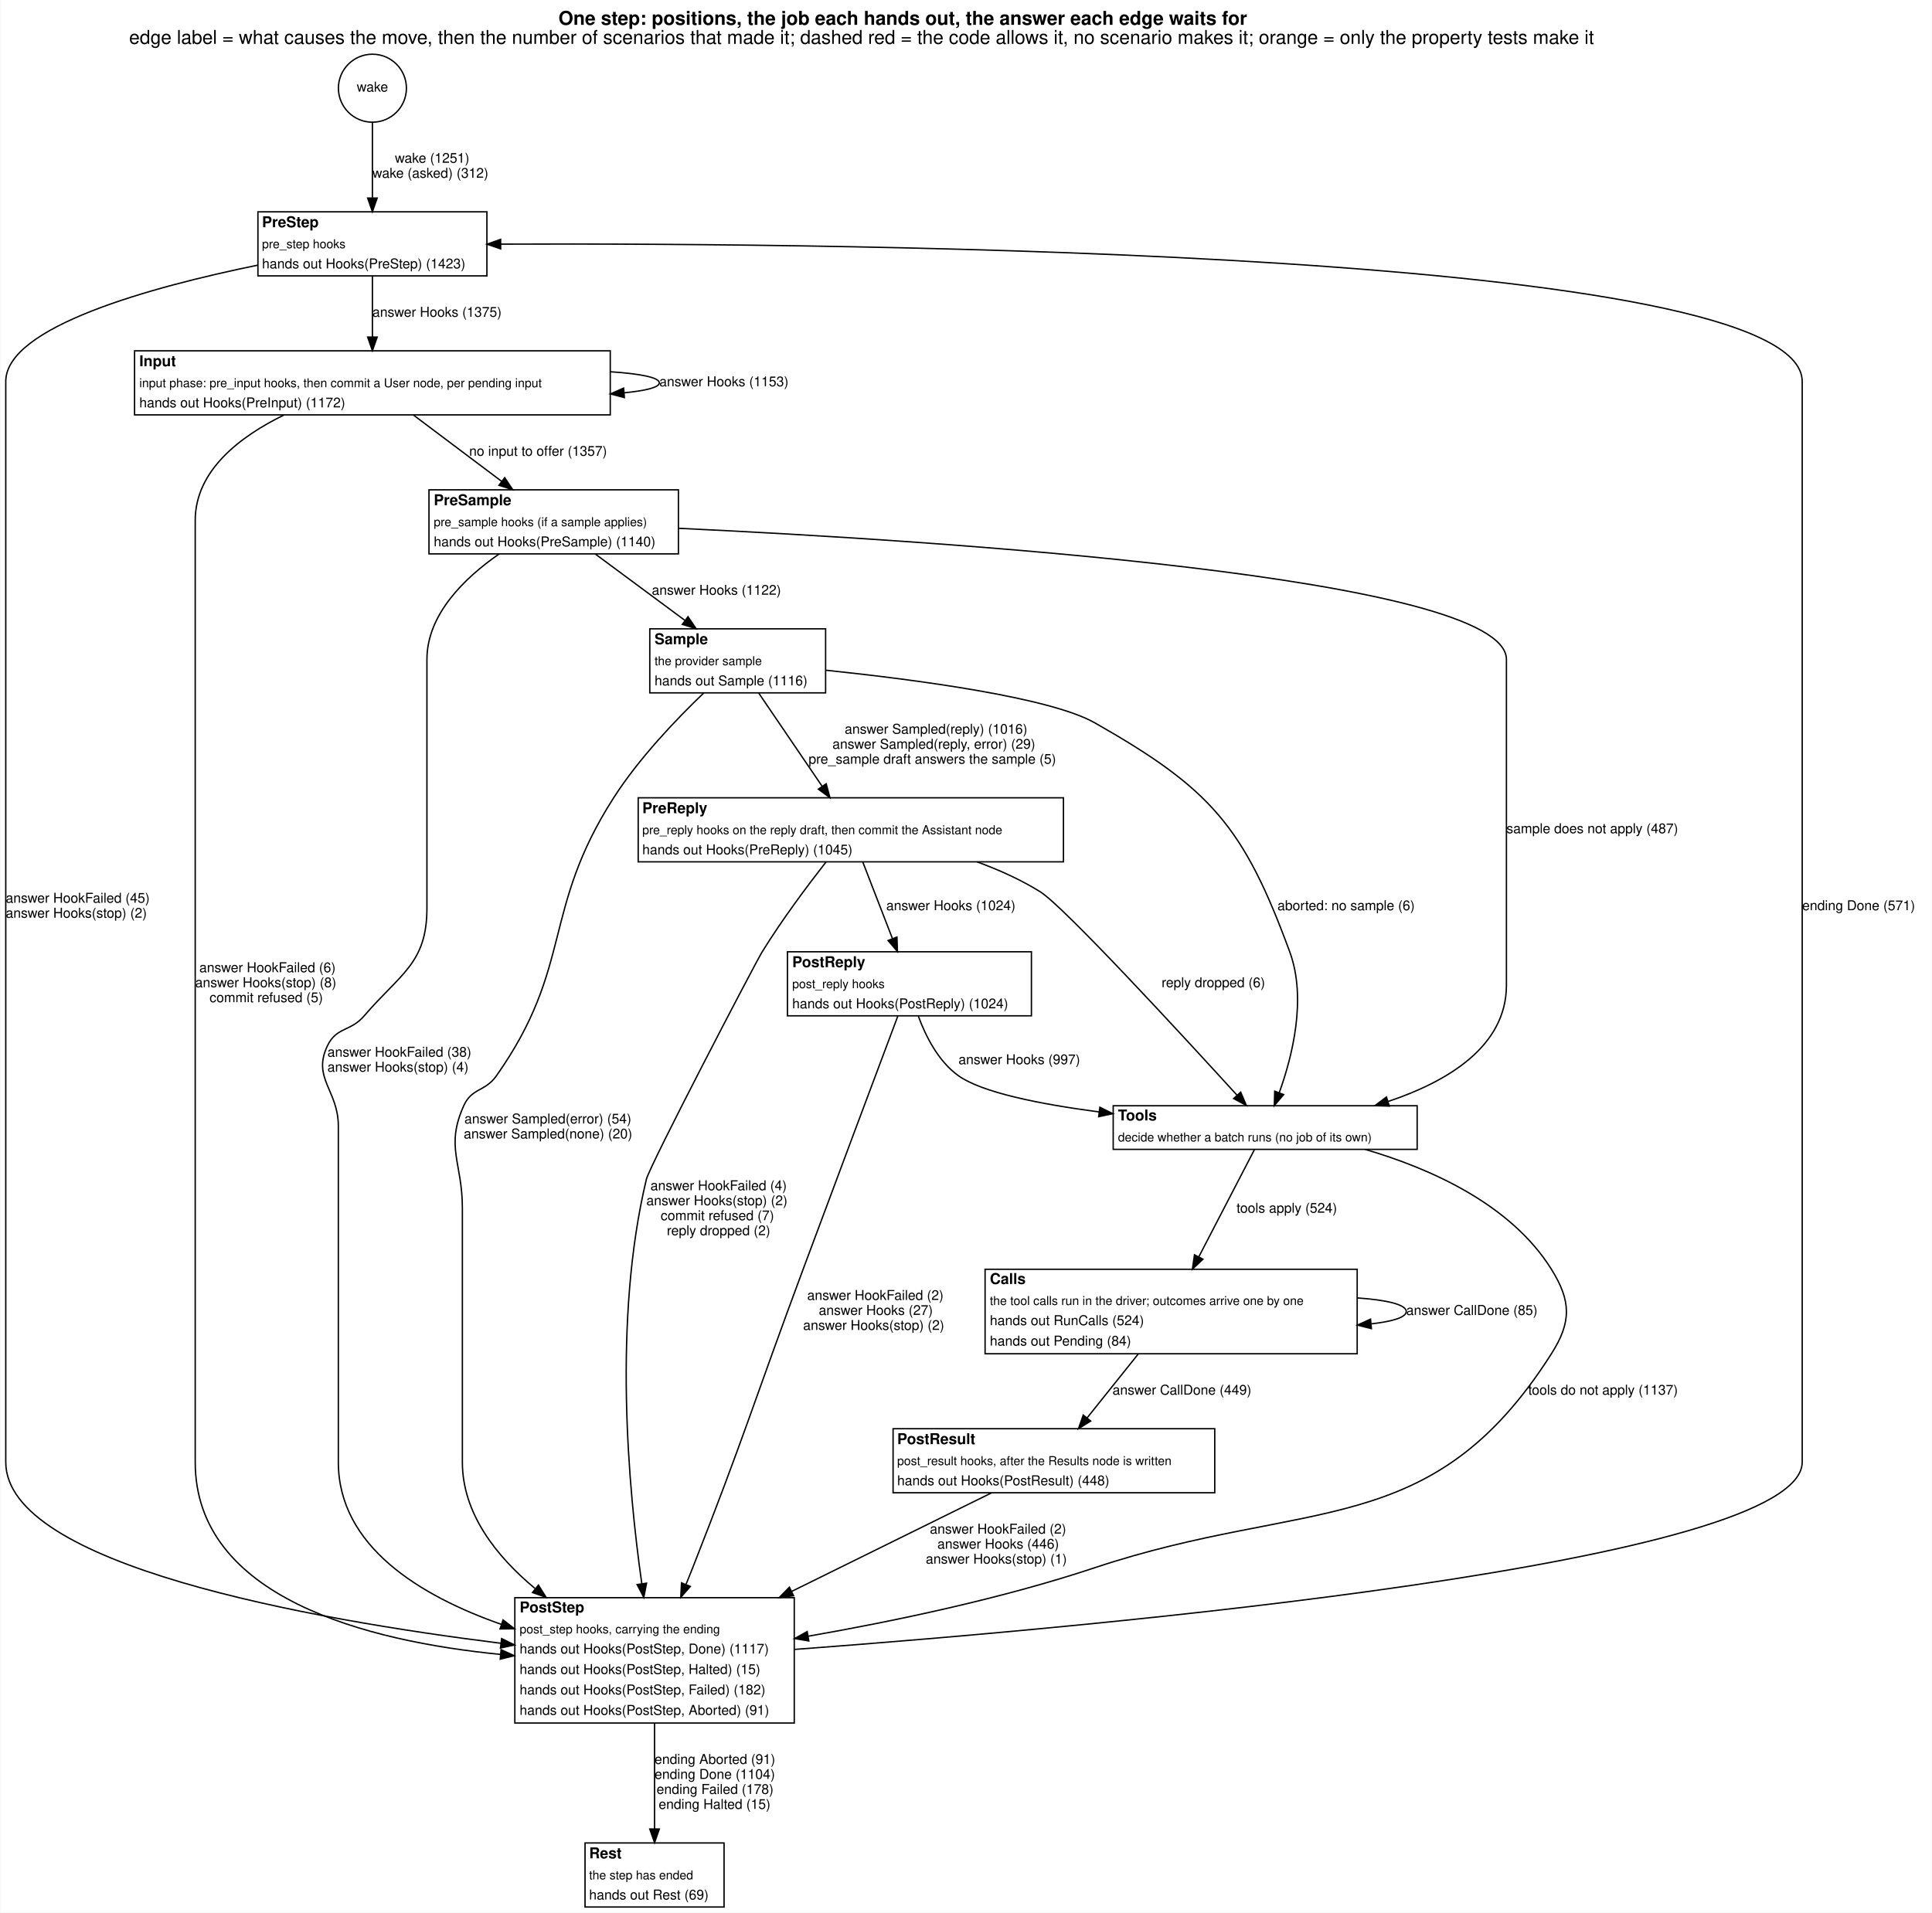
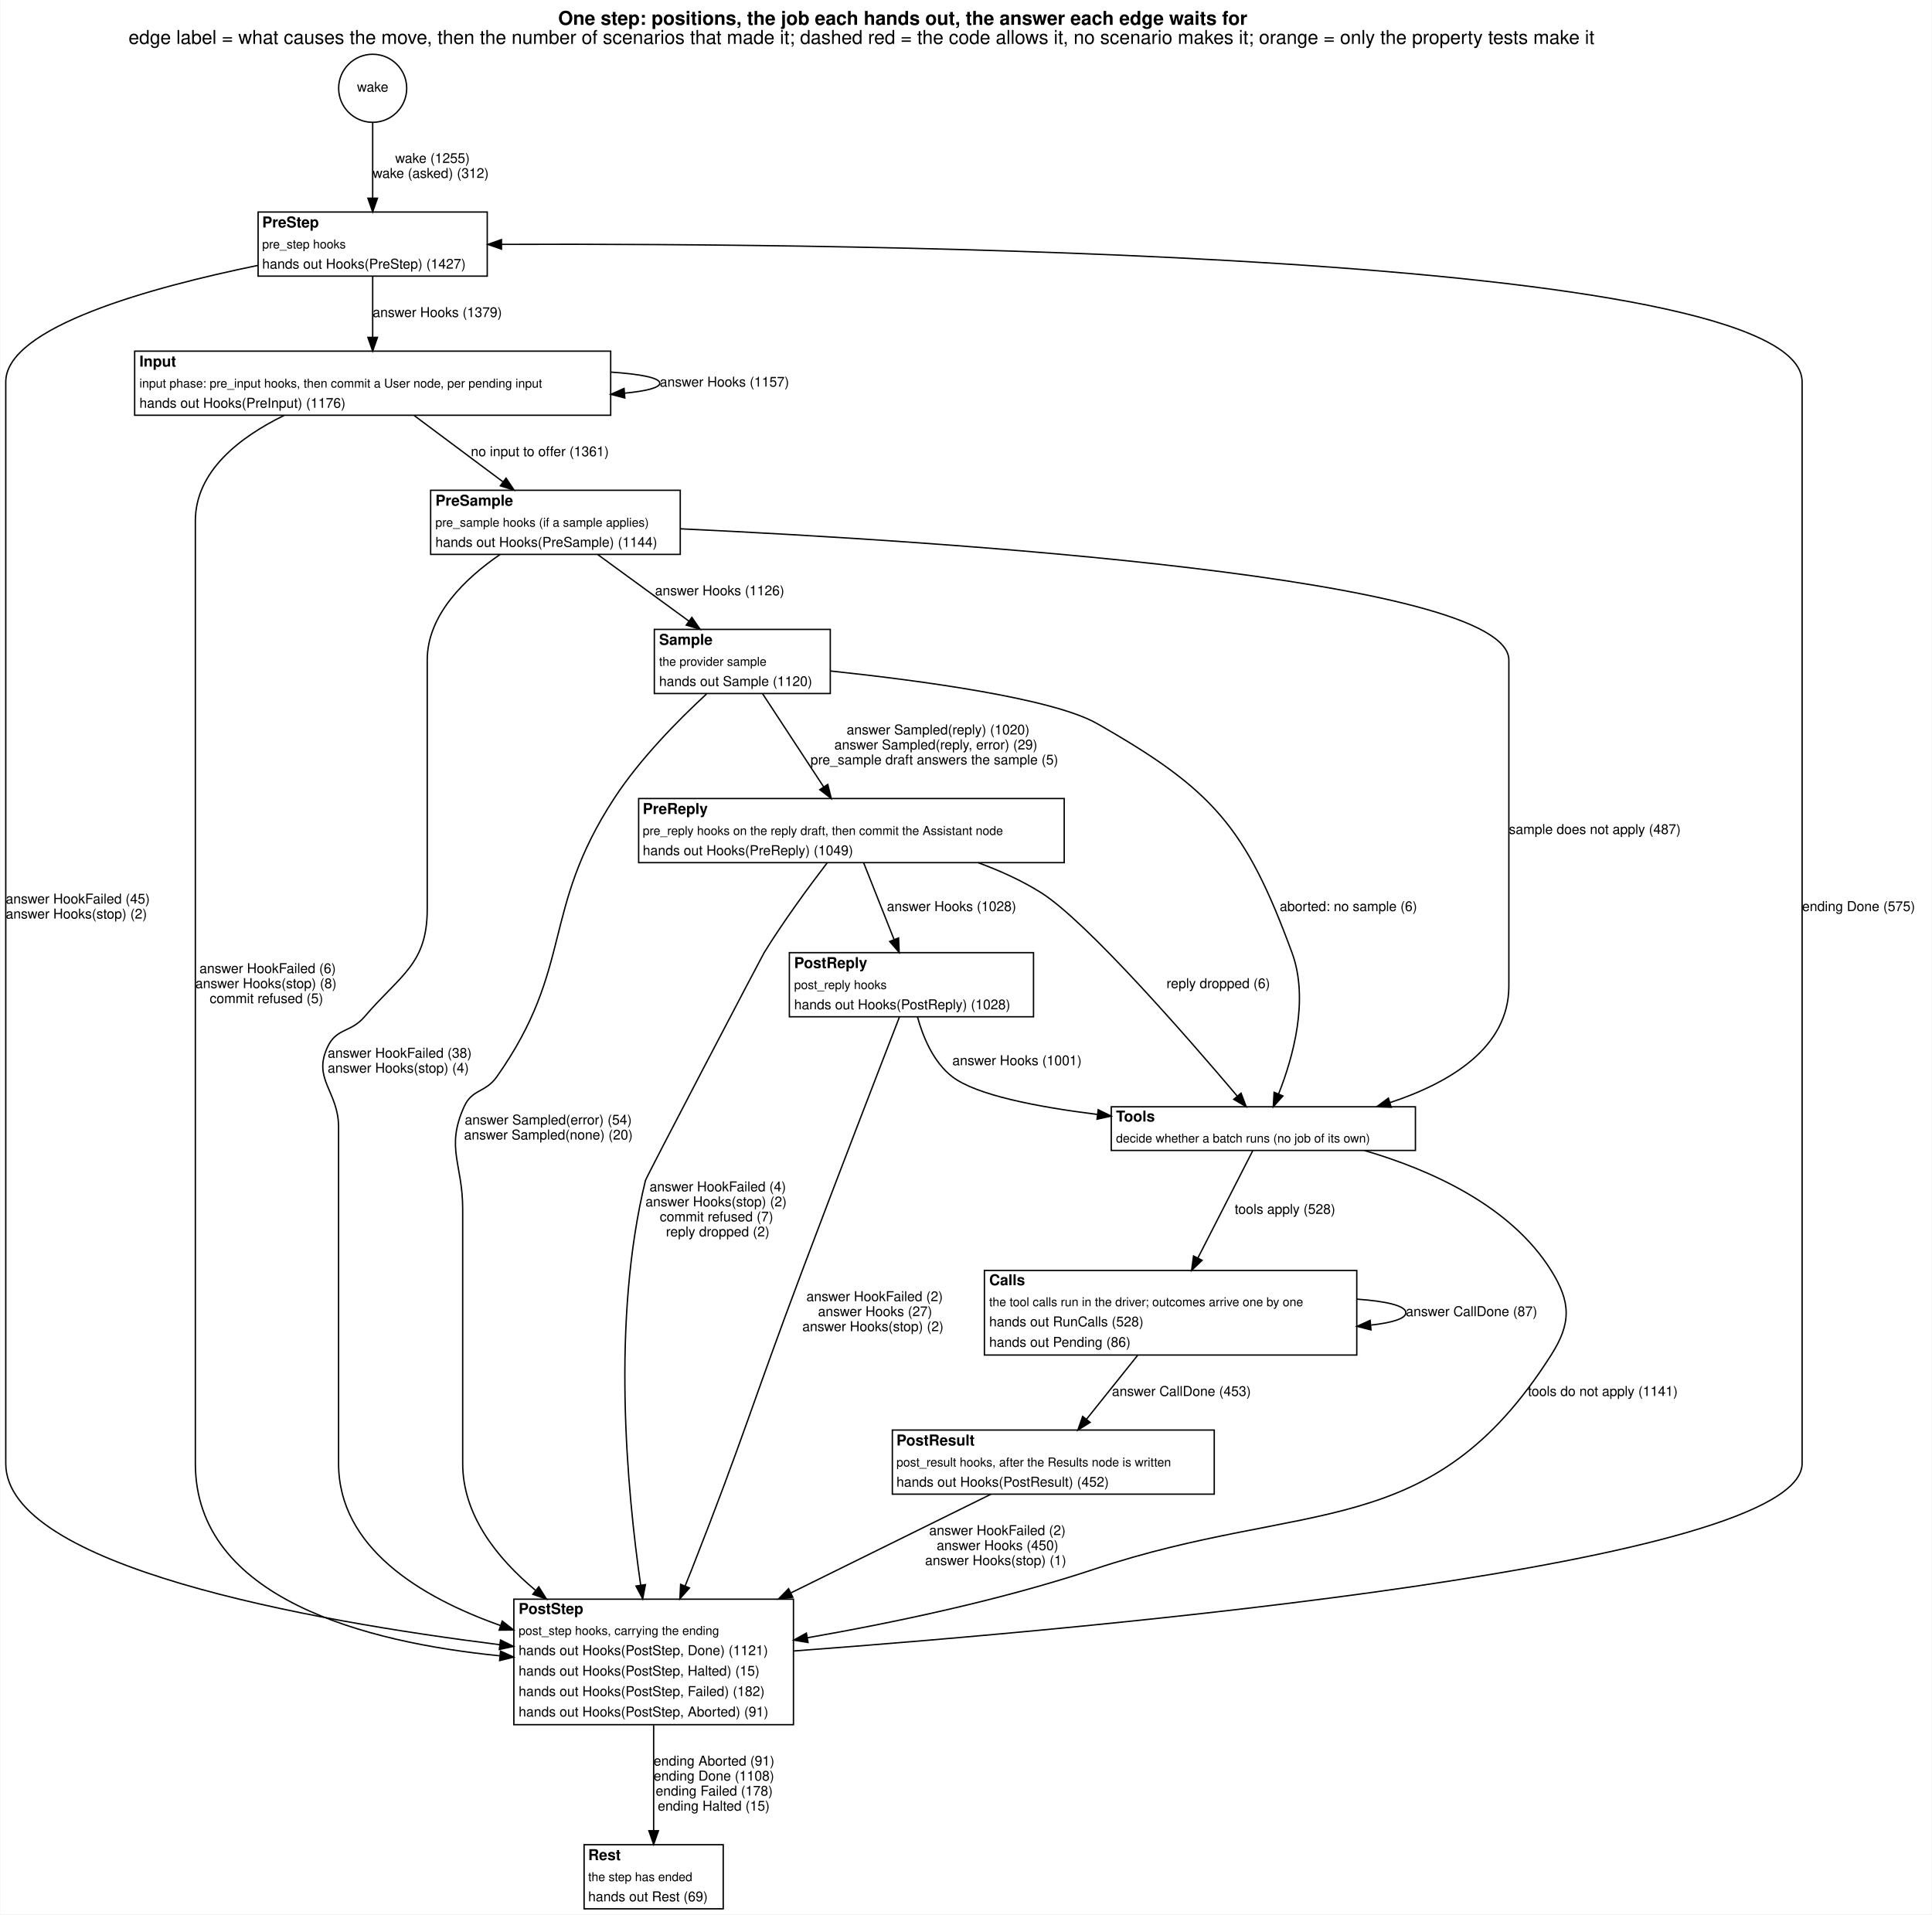
- <svg xmlns="http://www.w3.org/2000/svg" width="1417pt" height="1403pt" viewBox="0.00 0.00 1417.00 1403.45">
+ <svg xmlns="http://www.w3.org/2000/svg" width="1416pt" height="1403pt" viewBox="0.00 0.00 1416.00 1403.45">
  <g id="graph0" class="graph" transform="scale(1 1) rotate(0) translate(4 1399.45)">
-     <polygon fill="white" stroke="transparent" points="-4,4 -4,-1399.45 1413,-1399.45 1413,4 -4,4" />
-     <text text-anchor="start" x="405.5" y="-1381.25" font-family="Helvetica,sans-Serif" font-weight="bold" font-size="14.00">One step: positions, the job each hands out, the answer each edge waits for</text>
-     <text text-anchor="start" x="90.5" y="-1367.25" font-family="Helvetica,sans-Serif" font-size="14.00">edge label = what causes the move, then the number of scenarios that made it; dashed red = the code allows it, no scenario makes it; orange = only the property tests make it</text>
+     <polygon fill="white" stroke="transparent" points="-4,4 -4,-1399.45 1412,-1399.45 1412,4 -4,4" />
+     <text text-anchor="start" x="405" y="-1381.25" font-family="Helvetica,sans-Serif" font-weight="bold" font-size="14.00">One step: positions, the job each hands out, the answer each edge waits for</text>
+     <text text-anchor="start" x="90" y="-1367.25" font-family="Helvetica,sans-Serif" font-size="14.00">edge label = what causes the move, then the number of scenarios that made it; dashed red = the code allows it, no scenario makes it; orange = only the property tests make it</text>
    <g id="node1" class="node">
      <ellipse fill="none" stroke="black" cx="269" cy="-1334.72" rx="24.95" ry="24.95" />
      <text text-anchor="middle" x="269" y="-1332.22" font-family="Helvetica,sans-Serif" font-size="10.00">wake</text>
    </g>
    <g id="node2" class="node">
      <polygon fill="white" stroke="transparent" points="185,-1197 185,-1244 353,-1244 353,-1197 185,-1197" />
      <text text-anchor="start" x="188" y="-1232.7" font-family="Helvetica,sans-Serif" font-weight="bold" font-size="11.00">PreStep</text>
      <text text-anchor="start" x="188" y="-1217.3" font-family="Helvetica,sans-Serif" font-size="9.00">pre_step hooks</text>
-       <text text-anchor="start" x="188" y="-1202.5" font-family="Helvetica,sans-Serif" font-size="10.00">hands out Hooks(PreStep) (1423)</text>
+       <text text-anchor="start" x="188" y="-1202.5" font-family="Helvetica,sans-Serif" font-size="10.00">hands out Hooks(PreStep) (1427)</text>
      <polygon fill="none" stroke="black" points="185,-1197 185,-1244 353,-1244 353,-1197 185,-1197" />
    </g>
    <g id="edge1" class="edge">
      <path fill="none" stroke="black" d="M269,-1309.92C269,-1293.76 269,-1272.16 269,-1254.36" />
      <polygon fill="black" stroke="black" points="272.5,-1254.12 269,-1244.12 265.5,-1254.12 272.5,-1254.12" />
-       <text text-anchor="start" x="285.5" y="-1280" font-family="Helvetica,sans-Serif" font-size="10.00">wake (1251)</text>
+       <text text-anchor="start" x="285.5" y="-1280" font-family="Helvetica,sans-Serif" font-size="10.00">wake (1255)</text>
      <text text-anchor="start" x="269" y="-1269" font-family="Helvetica,sans-Serif" font-size="10.00">wake (asked) (312)</text>
    </g>
    <g id="node3" class="node">
      <polygon fill="white" stroke="transparent" points="94.5,-1095 94.5,-1142 443.5,-1142 443.5,-1095 94.5,-1095" />
      <text text-anchor="start" x="98" y="-1130.7" font-family="Helvetica,sans-Serif" font-weight="bold" font-size="11.00">Input</text>
      <text text-anchor="start" x="98" y="-1115.3" font-family="Helvetica,sans-Serif" font-size="9.00">input phase: pre_input hooks, then commit a User node, per pending input</text>
-       <text text-anchor="start" x="98" y="-1100.5" font-family="Helvetica,sans-Serif" font-size="10.00">hands out Hooks(PreInput) (1172)</text>
+       <text text-anchor="start" x="98" y="-1100.5" font-family="Helvetica,sans-Serif" font-size="10.00">hands out Hooks(PreInput) (1176)</text>
      <polygon fill="none" stroke="black" points="94.5,-1095 94.5,-1142 443.5,-1142 443.5,-1095 94.5,-1095" />
    </g>
    <g id="edge18" class="edge">
      <path fill="none" stroke="black" d="M269,-1196.81C269,-1183.64 269,-1166.82 269,-1152.24" />
      <polygon fill="black" stroke="black" points="272.5,-1152.1 269,-1142.1 265.5,-1152.1 272.5,-1152.1" />
-       <text text-anchor="start" x="269" y="-1167" font-family="Helvetica,sans-Serif" font-size="10.00">answer Hooks (1375)</text>
+       <text text-anchor="start" x="269" y="-1167" font-family="Helvetica,sans-Serif" font-size="10.00">answer Hooks (1379)</text>
    </g>
    <g id="node11" class="node">
-       <polygon fill="white" stroke="transparent" points="373.5,-135 373.5,-227 578.5,-227 578.5,-135 373.5,-135" />
-       <text text-anchor="start" x="377" y="-216.2" font-family="Helvetica,sans-Serif" font-weight="bold" font-size="11.00">PostStep</text>
-       <text text-anchor="start" x="377" y="-200.8" font-family="Helvetica,sans-Serif" font-size="9.00">post_step hooks, carrying the ending</text>
-       <text text-anchor="start" x="377" y="-186" font-family="Helvetica,sans-Serif" font-size="10.00">hands out Hooks(PostStep, Done) (1117)</text>
-       <text text-anchor="start" x="377" y="-171" font-family="Helvetica,sans-Serif" font-size="10.00">hands out Hooks(PostStep, Halted) (15)</text>
-       <text text-anchor="start" x="377" y="-156" font-family="Helvetica,sans-Serif" font-size="10.00">hands out Hooks(PostStep, Failed) (182)</text>
-       <text text-anchor="start" x="377" y="-141" font-family="Helvetica,sans-Serif" font-size="10.00">hands out Hooks(PostStep, Aborted) (91)</text>
-       <polygon fill="none" stroke="black" points="373.5,-135 373.5,-227 578.5,-227 578.5,-135 373.5,-135" />
+       <polygon fill="white" stroke="transparent" points="372.5,-135 372.5,-227 577.5,-227 577.5,-135 372.5,-135" />
+       <text text-anchor="start" x="376" y="-216.2" font-family="Helvetica,sans-Serif" font-weight="bold" font-size="11.00">PostStep</text>
+       <text text-anchor="start" x="376" y="-200.8" font-family="Helvetica,sans-Serif" font-size="9.00">post_step hooks, carrying the ending</text>
+       <text text-anchor="start" x="376" y="-186" font-family="Helvetica,sans-Serif" font-size="10.00">hands out Hooks(PostStep, Done) (1121)</text>
+       <text text-anchor="start" x="376" y="-171" font-family="Helvetica,sans-Serif" font-size="10.00">hands out Hooks(PostStep, Halted) (15)</text>
+       <text text-anchor="start" x="376" y="-156" font-family="Helvetica,sans-Serif" font-size="10.00">hands out Hooks(PostStep, Failed) (182)</text>
+       <text text-anchor="start" x="376" y="-141" font-family="Helvetica,sans-Serif" font-size="10.00">hands out Hooks(PostStep, Aborted) (91)</text>
+       <polygon fill="none" stroke="black" points="372.5,-135 372.5,-227 577.5,-227 577.5,-135 372.5,-135" />
    </g>
    <g id="edge19" class="edge">
-       <path fill="none" stroke="black" d="M184.99,-1204.9C106.07,-1188.73 0,-1159.55 0,-1119.5 0,-1119.5 0,-1119.5 0,-326.5 0,-250.91 222.56,-211.13 363.31,-193.53" />
-       <polygon fill="black" stroke="black" points="363.8,-197 373.3,-192.3 362.95,-190.05 363.8,-197" />
+       <path fill="none" stroke="black" d="M184.99,-1204.9C106.07,-1188.73 0,-1159.55 0,-1119.5 0,-1119.5 0,-1119.5 0,-326.5 0,-251.11 221.78,-211.28 362.26,-193.61" />
+       <polygon fill="black" stroke="black" points="362.73,-197.08 372.22,-192.38 361.87,-190.14 362.73,-197.08" />
      <text text-anchor="start" x="0" y="-737" font-family="Helvetica,sans-Serif" font-size="10.00">answer HookFailed (45)</text>
      <text text-anchor="start" x="0" y="-726" font-family="Helvetica,sans-Serif" font-size="10.00">answer Hooks(stop) (2)</text>
    </g>
    <g id="edge4" class="edge">
      <path fill="none" stroke="black" d="M443.62,-1126.64C465.28,-1125.19 479.5,-1122.48 479.5,-1118.5 479.5,-1115.17 469.56,-1112.73 453.65,-1111.18" />
      <polygon fill="black" stroke="black" points="453.87,-1107.68 443.62,-1110.36 453.31,-1114.66 453.87,-1107.68" />
-       <text text-anchor="start" x="479.5" y="-1116" font-family="Helvetica,sans-Serif" font-size="10.00">answer Hooks (1153)</text>
+       <text text-anchor="start" x="479.5" y="-1116" font-family="Helvetica,sans-Serif" font-size="10.00">answer Hooks (1157)</text>
    </g>
    <g id="node4" class="node">
-       <polygon fill="white" stroke="transparent" points="310.5,-993 310.5,-1040 493.5,-1040 493.5,-993 310.5,-993" />
-       <text text-anchor="start" x="314" y="-1028.7" font-family="Helvetica,sans-Serif" font-weight="bold" font-size="11.00">PreSample</text>
-       <text text-anchor="start" x="314" y="-1013.3" font-family="Helvetica,sans-Serif" font-size="9.00">pre_sample hooks (if a sample applies)</text>
-       <text text-anchor="start" x="314" y="-998.5" font-family="Helvetica,sans-Serif" font-size="10.00">hands out Hooks(PreSample) (1140)</text>
-       <polygon fill="none" stroke="black" points="310.5,-993 310.5,-1040 493.5,-1040 493.5,-993 310.5,-993" />
+       <polygon fill="white" stroke="transparent" points="311.5,-993 311.5,-1040 494.5,-1040 494.5,-993 311.5,-993" />
+       <text text-anchor="start" x="315" y="-1028.7" font-family="Helvetica,sans-Serif" font-weight="bold" font-size="11.00">PreSample</text>
+       <text text-anchor="start" x="315" y="-1013.3" font-family="Helvetica,sans-Serif" font-size="9.00">pre_sample hooks (if a sample applies)</text>
+       <text text-anchor="start" x="315" y="-998.5" font-family="Helvetica,sans-Serif" font-size="10.00">hands out Hooks(PreSample) (1144)</text>
+       <polygon fill="none" stroke="black" points="311.5,-993 311.5,-1040 494.5,-1040 494.5,-993 311.5,-993" />
    </g>
    <g id="edge6" class="edge">
-       <path fill="none" stroke="black" d="M299.18,-1094.81C318.31,-1080.42 343.23,-1061.69 363.74,-1046.27" />
-       <polygon fill="black" stroke="black" points="366.05,-1048.91 371.94,-1040.1 361.84,-1043.31 366.05,-1048.91" />
-       <text text-anchor="start" x="340" y="-1065" font-family="Helvetica,sans-Serif" font-size="10.00">no input to offer (1357)</text>
+       <path fill="none" stroke="black" d="M299.41,-1094.81C318.68,-1080.42 343.78,-1061.69 364.45,-1046.27" />
+       <polygon fill="black" stroke="black" points="366.79,-1048.89 372.71,-1040.1 362.61,-1043.28 366.79,-1048.89" />
+       <text text-anchor="start" x="341" y="-1065" font-family="Helvetica,sans-Serif" font-size="10.00">no input to offer (1361)</text>
    </g>
    <g id="edge5" class="edge">
-       <path fill="none" stroke="black" d="M204,-1094.84C171.5,-1078.95 139,-1053.95 139,-1017.5 139,-1017.5 139,-1017.5 139,-326.5 139,-226.8 265.14,-195 363.07,-185.35" />
-       <polygon fill="black" stroke="black" points="363.42,-188.83 373.06,-184.43 362.78,-181.86 363.42,-188.83" />
+       <path fill="none" stroke="black" d="M204,-1094.84C171.5,-1078.95 139,-1053.95 139,-1017.5 139,-1017.5 139,-1017.5 139,-326.5 139,-227.15 264.51,-195.26 362.11,-185.49" />
+       <polygon fill="black" stroke="black" points="362.73,-188.95 372.36,-184.53 362.08,-181.98 362.73,-188.95" />
      <text text-anchor="start" x="142" y="-686" font-family="Helvetica,sans-Serif" font-size="10.00">answer HookFailed (6)</text>
      <text text-anchor="start" x="139" y="-675" font-family="Helvetica,sans-Serif" font-size="10.00">answer Hooks(stop) (8)</text>
      <text text-anchor="start" x="149.5" y="-664" font-family="Helvetica,sans-Serif" font-size="10.00">commit refused (5)</text>
    </g>
    <g id="node5" class="node">
-       <polygon fill="white" stroke="transparent" points="472.5,-891 472.5,-938 601.5,-938 601.5,-891 472.5,-891" />
-       <text text-anchor="start" x="476" y="-926.7" font-family="Helvetica,sans-Serif" font-weight="bold" font-size="11.00">Sample</text>
-       <text text-anchor="start" x="476" y="-911.3" font-family="Helvetica,sans-Serif" font-size="9.00">the provider sample</text>
-       <text text-anchor="start" x="476" y="-896.5" font-family="Helvetica,sans-Serif" font-size="10.00">hands out Sample (1116)</text>
-       <polygon fill="none" stroke="black" points="472.5,-891 472.5,-938 601.5,-938 601.5,-891 472.5,-891" />
+       <polygon fill="white" stroke="transparent" points="475.5,-891 475.5,-938 604.5,-938 604.5,-891 475.5,-891" />
+       <text text-anchor="start" x="479" y="-926.7" font-family="Helvetica,sans-Serif" font-weight="bold" font-size="11.00">Sample</text>
+       <text text-anchor="start" x="479" y="-911.3" font-family="Helvetica,sans-Serif" font-size="9.00">the provider sample</text>
+       <text text-anchor="start" x="479" y="-896.5" font-family="Helvetica,sans-Serif" font-size="10.00">hands out Sample (1120)</text>
+       <polygon fill="none" stroke="black" points="475.5,-891 475.5,-938 604.5,-938 604.5,-891 475.5,-891" />
    </g>
    <g id="edge16" class="edge">
-       <path fill="none" stroke="black" d="M432.63,-992.81C452.14,-978.36 477.57,-959.52 498.44,-944.06" />
-       <polygon fill="black" stroke="black" points="500.54,-946.87 506.49,-938.1 496.37,-941.24 500.54,-946.87" />
-       <text text-anchor="start" x="474" y="-963" font-family="Helvetica,sans-Serif" font-size="10.00">answer Hooks (1122)</text>
+       <path fill="none" stroke="black" d="M434.09,-992.81C453.88,-978.36 479.69,-959.52 500.87,-944.06" />
+       <polygon fill="black" stroke="black" points="503.02,-946.82 509.04,-938.1 498.89,-941.17 503.02,-946.82" />
+       <text text-anchor="start" x="476" y="-963" font-family="Helvetica,sans-Serif" font-size="10.00">answer Hooks (1126)</text>
    </g>
    <g id="node8" class="node">
-       <polygon fill="white" stroke="transparent" points="812.5,-556 812.5,-588 1035.5,-588 1035.5,-556 812.5,-556" />
-       <text text-anchor="start" x="816" y="-577.2" font-family="Helvetica,sans-Serif" font-weight="bold" font-size="11.00">Tools</text>
-       <text text-anchor="start" x="816" y="-561.8" font-family="Helvetica,sans-Serif" font-size="9.00">decide whether a batch runs (no job of its own)</text>
-       <polygon fill="none" stroke="black" points="812.5,-556 812.5,-588 1035.5,-588 1035.5,-556 812.5,-556" />
+       <polygon fill="white" stroke="transparent" points="810.5,-556 810.5,-588 1033.5,-588 1033.5,-556 810.5,-556" />
+       <text text-anchor="start" x="814" y="-577.2" font-family="Helvetica,sans-Serif" font-weight="bold" font-size="11.00">Tools</text>
+       <text text-anchor="start" x="814" y="-561.8" font-family="Helvetica,sans-Serif" font-size="9.00">decide whether a batch runs (no job of its own)</text>
+       <polygon fill="none" stroke="black" points="810.5,-556 810.5,-588 1033.5,-588 1033.5,-556 810.5,-556" />
    </g>
    <g id="edge17" class="edge">
-       <path fill="none" stroke="black" d="M493.74,-1011.75C683.38,-1002.78 1101,-976.14 1101,-915.5 1101,-915.5 1101,-915.5 1101,-676.5 1101,-631.48 1057.8,-605.68 1014.09,-591.1" />
-       <polygon fill="black" stroke="black" points="1015.06,-587.74 1004.47,-588.07 1012.96,-594.41 1015.06,-587.74" />
-       <text text-anchor="start" x="1101" y="-788" font-family="Helvetica,sans-Serif" font-size="10.00">sample does not apply (487)</text>
+       <path fill="none" stroke="black" d="M494.74,-1011.75C684.38,-1002.78 1102,-976.14 1102,-915.5 1102,-915.5 1102,-915.5 1102,-676.5 1102,-631.33 1058.87,-605.58 1014.84,-591.07" />
+       <polygon fill="black" stroke="black" points="1015.74,-587.68 1005.15,-588.05 1013.66,-594.36 1015.74,-587.68" />
+       <text text-anchor="start" x="1102" y="-788" font-family="Helvetica,sans-Serif" font-size="10.00">sample does not apply (487)</text>
    </g>
    <g id="edge15" class="edge">
-       <path fill="none" stroke="black" d="M362.02,-992.96C336.81,-975.49 309,-948.69 309,-915.5 309,-915.5 309,-915.5 309,-733 309,-692.37 289.4,-684.89 263,-654 252.94,-642.23 242.64,-645.98 236,-632 224.64,-608.1 244,-599.46 244,-573 244,-573 244,-573 244,-326.5 244,-264.45 304.52,-228.09 363.74,-207.37" />
-       <polygon fill="black" stroke="black" points="364.87,-210.68 373.23,-204.17 362.63,-204.05 364.87,-210.68" />
+       <path fill="none" stroke="black" d="M362.32,-992.87C336.91,-975.45 309,-948.74 309,-915.5 309,-915.5 309,-915.5 309,-733 309,-692.37 289.4,-684.89 263,-654 252.94,-642.23 242.64,-645.98 236,-632 224.64,-608.1 244,-599.46 244,-573 244,-573 244,-573 244,-326.5 244,-264.89 303.8,-228.56 362.54,-207.75" />
+       <polygon fill="black" stroke="black" points="364,-210.95 372.33,-204.41 361.74,-204.32 364,-210.95" />
      <text text-anchor="start" x="236" y="-624" font-family="Helvetica,sans-Serif" font-size="10.00">answer HookFailed (38)</text>
      <text text-anchor="start" x="236" y="-613" font-family="Helvetica,sans-Serif" font-size="10.00">answer Hooks(stop) (4)</text>
    </g>
    <g id="node6" class="node">
      <polygon fill="white" stroke="transparent" points="464,-767 464,-814 776,-814 776,-767 464,-767" />
      <text text-anchor="start" x="467" y="-802.7" font-family="Helvetica,sans-Serif" font-weight="bold" font-size="11.00">PreReply</text>
      <text text-anchor="start" x="467" y="-787.3" font-family="Helvetica,sans-Serif" font-size="9.00">pre_reply hooks on the reply draft, then commit the Assistant node</text>
-       <text text-anchor="start" x="467" y="-772.5" font-family="Helvetica,sans-Serif" font-size="10.00">hands out Hooks(PreReply) (1045)</text>
+       <text text-anchor="start" x="467" y="-772.5" font-family="Helvetica,sans-Serif" font-size="10.00">hands out Hooks(PreReply) (1049)</text>
      <polygon fill="none" stroke="black" points="464,-767 464,-814 776,-814 776,-767 464,-767" />
    </g>
    <g id="edge21" class="edge">
-       <path fill="none" stroke="black" d="M552.42,-890.84C565.52,-871.58 584.46,-843.74 598.95,-822.44" />
-       <polygon fill="black" stroke="black" points="601.93,-824.28 604.67,-814.04 596.15,-820.34 601.93,-824.28" />
-       <text text-anchor="start" x="615.5" y="-861" font-family="Helvetica,sans-Serif" font-size="10.00">answer Sampled(reply) (1016)</text>
-       <text text-anchor="start" x="606.5" y="-850" font-family="Helvetica,sans-Serif" font-size="10.00">answer Sampled(reply, error) (29)</text>
-       <text text-anchor="start" x="589" y="-839" font-family="Helvetica,sans-Serif" font-size="10.00">pre_sample draft answers the sample (5)</text>
+       <path fill="none" stroke="black" d="M554.86,-890.84C567.49,-871.58 585.74,-843.74 599.71,-822.44" />
+       <polygon fill="black" stroke="black" points="602.66,-824.32 605.22,-814.04 596.81,-820.48 602.66,-824.32" />
+       <text text-anchor="start" x="616.5" y="-861" font-family="Helvetica,sans-Serif" font-size="10.00">answer Sampled(reply) (1020)</text>
+       <text text-anchor="start" x="607.5" y="-850" font-family="Helvetica,sans-Serif" font-size="10.00">answer Sampled(reply, error) (29)</text>
+       <text text-anchor="start" x="590" y="-839" font-family="Helvetica,sans-Serif" font-size="10.00">pre_sample draft answers the sample (5)</text>
    </g>
    <g id="edge22" class="edge">
-       <path fill="none" stroke="black" d="M601.75,-907.6C668.14,-900.66 766.16,-887.67 799,-869 884.24,-820.54 908.14,-793.02 942,-701 954.66,-666.6 943.84,-624 934.35,-597.66" />
-       <polygon fill="black" stroke="black" points="937.53,-596.18 930.69,-588.09 930.99,-598.68 937.53,-596.18" />
-       <text text-anchor="start" x="933" y="-731.5" font-family="Helvetica,sans-Serif" font-size="10.00">aborted: no sample (6)</text>
+       <path fill="none" stroke="black" d="M604.56,-907.52C670.43,-900.54 767.47,-887.52 800,-869 885.21,-820.49 909.14,-793.02 943,-701 955.7,-666.48 943.65,-623.91 933.26,-597.61" />
+       <polygon fill="black" stroke="black" points="936.35,-595.93 929.27,-588.05 929.89,-598.63 936.35,-595.93" />
+       <text text-anchor="start" x="934" y="-731.5" font-family="Helvetica,sans-Serif" font-size="10.00">aborted: no sample (6)</text>
    </g>
    <g id="edge20" class="edge">
-       <path fill="none" stroke="black" d="M512.06,-890.89C492.19,-871.87 464.69,-843.17 446,-814 392.91,-731.16 416.68,-690.43 360,-610 351.66,-598.17 341.91,-601.21 336,-588 322.37,-557.58 335,-546.34 335,-513 335,-513 335,-513 335,-326.5 335,-289.01 359.61,-257.63 388.26,-233.79" />
-       <polygon fill="black" stroke="black" points="390.8,-236.24 396.43,-227.27 386.44,-230.77 390.8,-236.24" />
+       <path fill="none" stroke="black" d="M513.77,-890.66C493.25,-871.72 465.08,-843.26 446,-814 392.24,-731.59 416.68,-690.43 360,-610 351.66,-598.17 341.91,-601.21 336,-588 322.37,-557.58 335,-546.34 335,-513 335,-513 335,-513 335,-326.5 335,-288.98 359.64,-257.51 388.25,-233.62" />
+       <polygon fill="black" stroke="black" points="390.79,-236.07 396.41,-227.08 386.41,-230.6 390.79,-236.07" />
      <text text-anchor="start" x="336.5" y="-575" font-family="Helvetica,sans-Serif" font-size="10.00">answer Sampled(error) (54)</text>
      <text text-anchor="start" x="336" y="-564" font-family="Helvetica,sans-Serif" font-size="10.00">answer Sampled(none) (20)</text>
    </g>
    <g id="node7" class="node">
-       <polygon fill="white" stroke="transparent" points="573.5,-654 573.5,-701 752.5,-701 752.5,-654 573.5,-654" />
-       <text text-anchor="start" x="577" y="-689.7" font-family="Helvetica,sans-Serif" font-weight="bold" font-size="11.00">PostReply</text>
-       <text text-anchor="start" x="577" y="-674.3" font-family="Helvetica,sans-Serif" font-size="9.00">post_reply hooks</text>
-       <text text-anchor="start" x="577" y="-659.5" font-family="Helvetica,sans-Serif" font-size="10.00">hands out Hooks(PostReply) (1024)</text>
-       <polygon fill="none" stroke="black" points="573.5,-654 573.5,-701 752.5,-701 752.5,-654 573.5,-654" />
+       <polygon fill="white" stroke="transparent" points="574.5,-654 574.5,-701 753.5,-701 753.5,-654 574.5,-654" />
+       <text text-anchor="start" x="578" y="-689.7" font-family="Helvetica,sans-Serif" font-weight="bold" font-size="11.00">PostReply</text>
+       <text text-anchor="start" x="578" y="-674.3" font-family="Helvetica,sans-Serif" font-size="9.00">post_reply hooks</text>
+       <text text-anchor="start" x="578" y="-659.5" font-family="Helvetica,sans-Serif" font-size="10.00">hands out Hooks(PostReply) (1028)</text>
+       <polygon fill="none" stroke="black" points="574.5,-654 574.5,-701 753.5,-701 753.5,-654 574.5,-654" />
    </g>
    <g id="edge12" class="edge">
-       <path fill="none" stroke="black" d="M628.81,-766.77C635.07,-750.61 643.56,-728.67 650.52,-710.71" />
-       <polygon fill="black" stroke="black" points="653.86,-711.79 654.21,-701.2 647.33,-709.26 653.86,-711.79" />
-       <text text-anchor="start" x="646" y="-731.5" font-family="Helvetica,sans-Serif" font-size="10.00">answer Hooks (1024)</text>
+       <path fill="none" stroke="black" d="M629.01,-766.77C635.42,-750.61 644.11,-728.67 651.23,-710.71" />
+       <polygon fill="black" stroke="black" points="654.57,-711.79 655,-701.2 648.06,-709.21 654.57,-711.79" />
+       <text text-anchor="start" x="646" y="-731.5" font-family="Helvetica,sans-Serif" font-size="10.00">answer Hooks (1028)</text>
    </g>
    <g id="edge14" class="edge">
-       <path fill="none" stroke="black" d="M712.6,-766.98C728.7,-761.1 744.81,-753.85 759,-745 776.1,-734.33 862.78,-640.24 903.19,-595.91" />
-       <polygon fill="black" stroke="black" points="906.03,-598 910.18,-588.25 900.85,-593.28 906.03,-598" />
-       <text text-anchor="start" x="848" y="-675" font-family="Helvetica,sans-Serif" font-size="10.00">reply dropped (6)</text>
+       <path fill="none" stroke="black" d="M713.01,-766.92C728.99,-761.06 744.95,-753.83 759,-745 792.47,-723.97 867.55,-637.57 902.9,-595.81" />
+       <polygon fill="black" stroke="black" points="905.65,-597.99 909.42,-588.09 900.3,-593.47 905.65,-597.99" />
+       <text text-anchor="start" x="851" y="-675" font-family="Helvetica,sans-Serif" font-size="10.00">reply dropped (6)</text>
    </g>
    <g id="edge13" class="edge">
-       <path fill="none" stroke="black" d="M601.83,-766.92C588.17,-749.45 569.4,-724.37 555,-701 549.54,-692.14 472.43,-544.12 470,-534 445.41,-431.47 456.68,-307.27 466.66,-237.18" />
-       <polygon fill="black" stroke="black" points="470.13,-237.64 468.11,-227.23 463.2,-236.62 470.13,-237.64" />
-       <text text-anchor="start" x="473" y="-526" font-family="Helvetica,sans-Serif" font-size="10.00">answer HookFailed (4)</text>
-       <text text-anchor="start" x="470" y="-515" font-family="Helvetica,sans-Serif" font-size="10.00">answer Hooks(stop) (2)</text>
-       <text text-anchor="start" x="480.5" y="-504" font-family="Helvetica,sans-Serif" font-size="10.00">commit refused (7)</text>
-       <text text-anchor="start" x="485" y="-493" font-family="Helvetica,sans-Serif" font-size="10.00">reply dropped (2)</text>
+       <path fill="none" stroke="black" d="M602.21,-766.84C588.8,-749.33 570.35,-724.23 556,-701 554.63,-698.77 469.62,-536.54 469,-534 443.92,-431.58 455.37,-307.35 465.5,-237.21" />
+       <polygon fill="black" stroke="black" points="468.97,-237.67 466.98,-227.27 462.05,-236.64 468.97,-237.67" />
+       <text text-anchor="start" x="472" y="-526" font-family="Helvetica,sans-Serif" font-size="10.00">answer HookFailed (4)</text>
+       <text text-anchor="start" x="469" y="-515" font-family="Helvetica,sans-Serif" font-size="10.00">answer Hooks(stop) (2)</text>
+       <text text-anchor="start" x="479.5" y="-504" font-family="Helvetica,sans-Serif" font-size="10.00">commit refused (7)</text>
+       <text text-anchor="start" x="484" y="-493" font-family="Helvetica,sans-Serif" font-size="10.00">reply dropped (2)</text>
    </g>
    <g id="edge8" class="edge">
-       <path fill="none" stroke="black" d="M669.49,-653.84C674.93,-639.01 684.24,-620.51 699,-610 716.31,-597.67 758.69,-589.17 802.06,-583.47" />
-       <polygon fill="black" stroke="black" points="802.72,-586.91 812.2,-582.18 801.84,-579.97 802.72,-586.91" />
-       <text text-anchor="start" x="699" y="-618.5" font-family="Helvetica,sans-Serif" font-size="10.00">answer Hooks (997)</text>
+       <path fill="none" stroke="black" d="M668.4,-653.92C672.49,-639.13 680.13,-620.63 694,-610 711.38,-596.68 755.45,-587.99 800.26,-582.4" />
+       <polygon fill="black" stroke="black" points="800.91,-585.85 810.42,-581.19 800.08,-578.9 800.91,-585.85" />
+       <text text-anchor="start" x="694" y="-618.5" font-family="Helvetica,sans-Serif" font-size="10.00">answer Hooks (1001)</text>
    </g>
    <g id="edge7" class="edge">
-       <path fill="none" stroke="black" d="M654.55,-653.99C640.2,-615.77 610.2,-535.74 585,-468 548.82,-370.73 542.02,-345.56 504,-249 502.44,-245.04 500.81,-240.96 499.14,-236.86" />
-       <polygon fill="black" stroke="black" points="502.26,-235.24 495.23,-227.31 495.78,-237.89 502.26,-235.24" />
-       <text text-anchor="start" x="588" y="-445.5" font-family="Helvetica,sans-Serif" font-size="10.00">answer HookFailed (2)</text>
-       <text text-anchor="start" x="596.5" y="-434.5" font-family="Helvetica,sans-Serif" font-size="10.00">answer Hooks (27)</text>
-       <text text-anchor="start" x="585" y="-423.5" font-family="Helvetica,sans-Serif" font-size="10.00">answer Hooks(stop) (2)</text>
+       <path fill="none" stroke="black" d="M655.15,-653.7C640.3,-615.4 609.49,-535.66 584,-468 547.41,-370.89 541.02,-345.56 503,-249 501.44,-245.04 499.81,-240.96 498.14,-236.86" />
+       <polygon fill="black" stroke="black" points="501.26,-235.24 494.23,-227.31 494.78,-237.89 501.26,-235.24" />
+       <text text-anchor="start" x="587" y="-445.5" font-family="Helvetica,sans-Serif" font-size="10.00">answer HookFailed (2)</text>
+       <text text-anchor="start" x="595.5" y="-434.5" font-family="Helvetica,sans-Serif" font-size="10.00">answer Hooks (27)</text>
+       <text text-anchor="start" x="584" y="-423.5" font-family="Helvetica,sans-Serif" font-size="10.00">answer Hooks(stop) (2)</text>
    </g>
    <g id="node9" class="node">
-       <polygon fill="white" stroke="transparent" points="718.5,-406 718.5,-468 991.5,-468 991.5,-406 718.5,-406" />
-       <text text-anchor="start" x="722" y="-457.2" font-family="Helvetica,sans-Serif" font-weight="bold" font-size="11.00">Calls</text>
-       <text text-anchor="start" x="722" y="-441.8" font-family="Helvetica,sans-Serif" font-size="9.00">the tool calls run in the driver; outcomes arrive one by one</text>
-       <text text-anchor="start" x="722" y="-427" font-family="Helvetica,sans-Serif" font-size="10.00">hands out RunCalls (524)</text>
-       <text text-anchor="start" x="722" y="-412" font-family="Helvetica,sans-Serif" font-size="10.00">hands out Pending (84)</text>
-       <polygon fill="none" stroke="black" points="718.5,-406 718.5,-468 991.5,-468 991.5,-406 718.5,-406" />
+       <polygon fill="white" stroke="transparent" points="717.5,-406 717.5,-468 990.5,-468 990.5,-406 717.5,-406" />
+       <text text-anchor="start" x="721" y="-457.2" font-family="Helvetica,sans-Serif" font-weight="bold" font-size="11.00">Calls</text>
+       <text text-anchor="start" x="721" y="-441.8" font-family="Helvetica,sans-Serif" font-size="9.00">the tool calls run in the driver; outcomes arrive one by one</text>
+       <text text-anchor="start" x="721" y="-427" font-family="Helvetica,sans-Serif" font-size="10.00">hands out RunCalls (528)</text>
+       <text text-anchor="start" x="721" y="-412" font-family="Helvetica,sans-Serif" font-size="10.00">hands out Pending (86)</text>
+       <polygon fill="none" stroke="black" points="717.5,-406 717.5,-468 990.5,-468 990.5,-406 717.5,-406" />
    </g>
    <g id="edge23" class="edge">
-       <path fill="none" stroke="black" d="M916.08,-555.74C906.21,-536.7 888.95,-503.43 875.29,-477.11" />
-       <polygon fill="black" stroke="black" points="878.34,-475.38 870.62,-468.12 872.12,-478.61 878.34,-475.38" />
-       <text text-anchor="start" x="903" y="-509.5" font-family="Helvetica,sans-Serif" font-size="10.00">tools apply (524)</text>
+       <path fill="none" stroke="black" d="M914.2,-555.74C904.46,-536.7 887.45,-503.43 873.99,-477.11" />
+       <polygon fill="black" stroke="black" points="877.07,-475.43 869.4,-468.12 870.83,-478.61 877.07,-475.43" />
+       <text text-anchor="start" x="901" y="-509.5" font-family="Helvetica,sans-Serif" font-size="10.00">tools apply (528)</text>
    </g>
    <g id="edge24" class="edge">
-       <path fill="none" stroke="black" d="M997.31,-555.99C1045.22,-541.96 1104.25,-515.73 1134,-468 1148.58,-444.62 1148.78,-429.25 1134,-406 1045.79,-267.24 955.01,-300.94 799,-249 730.66,-226.25 651.51,-209.68 588.66,-198.71" />
-       <polygon fill="black" stroke="black" points="589.17,-195.25 578.72,-197 587.98,-202.14 589.17,-195.25" />
-       <text text-anchor="start" x="1117" y="-376" font-family="Helvetica,sans-Serif" font-size="10.00">tools do not apply (1137)</text>
+       <path fill="none" stroke="black" d="M996.17,-555.93C1044.21,-541.91 1103.2,-515.71 1133,-468 1147.6,-444.63 1147.78,-429.25 1133,-406 1044.79,-267.24 954.01,-300.94 798,-249 729.66,-226.25 650.51,-209.68 587.66,-198.71" />
+       <polygon fill="black" stroke="black" points="588.17,-195.25 577.72,-197 586.98,-202.14 588.17,-195.25" />
+       <text text-anchor="start" x="1116" y="-376" font-family="Helvetica,sans-Serif" font-size="10.00">tools do not apply (1141)</text>
    </g>
    <g id="edge2" class="edge">
-       <path fill="none" stroke="black" d="M991.65,-446.97C1012.97,-445.48 1027.5,-442.15 1027.5,-437 1027.5,-432.73 1017.53,-429.72 1002,-427.96" />
-       <polygon fill="black" stroke="black" points="1001.93,-424.44 991.65,-427.03 1001.3,-431.42 1001.93,-424.44" />
-       <text text-anchor="start" x="1027.5" y="-434.5" font-family="Helvetica,sans-Serif" font-size="10.00">answer CallDone (85)</text>
+       <path fill="none" stroke="black" d="M990.65,-446.97C1011.97,-445.48 1026.5,-442.15 1026.5,-437 1026.5,-432.73 1016.53,-429.72 1001,-427.96" />
+       <polygon fill="black" stroke="black" points="1000.93,-424.44 990.65,-427.03 1000.3,-431.42 1000.93,-424.44" />
+       <text text-anchor="start" x="1026.5" y="-434.5" font-family="Helvetica,sans-Serif" font-size="10.00">answer CallDone (87)</text>
    </g>
    <g id="node10" class="node">
-       <polygon fill="white" stroke="transparent" points="651,-304 651,-351 887,-351 887,-304 651,-304" />
-       <text text-anchor="start" x="654" y="-339.7" font-family="Helvetica,sans-Serif" font-weight="bold" font-size="11.00">PostResult</text>
-       <text text-anchor="start" x="654" y="-324.3" font-family="Helvetica,sans-Serif" font-size="9.00">post_result hooks, after the Results node is written</text>
-       <text text-anchor="start" x="654" y="-309.5" font-family="Helvetica,sans-Serif" font-size="10.00">hands out Hooks(PostResult) (448)</text>
-       <polygon fill="none" stroke="black" points="651,-304 651,-351 887,-351 887,-304 651,-304" />
+       <polygon fill="white" stroke="transparent" points="650,-304 650,-351 886,-351 886,-304 650,-304" />
+       <text text-anchor="start" x="653" y="-339.7" font-family="Helvetica,sans-Serif" font-weight="bold" font-size="11.00">PostResult</text>
+       <text text-anchor="start" x="653" y="-324.3" font-family="Helvetica,sans-Serif" font-size="9.00">post_result hooks, after the Results node is written</text>
+       <text text-anchor="start" x="653" y="-309.5" font-family="Helvetica,sans-Serif" font-size="10.00">hands out Hooks(PostResult) (452)</text>
+       <polygon fill="none" stroke="black" points="650,-304 650,-351 886,-351 886,-304 650,-304" />
    </g>
    <g id="edge3" class="edge">
-       <path fill="none" stroke="black" d="M830.82,-405.77C819.08,-391.1 805.01,-373.51 793.26,-358.83" />
-       <polygon fill="black" stroke="black" points="795.99,-356.63 787.01,-351.01 790.52,-361 795.99,-356.63" />
-       <text text-anchor="start" x="812" y="-376" font-family="Helvetica,sans-Serif" font-size="10.00">answer CallDone (449)</text>
+       <path fill="none" stroke="black" d="M829.82,-405.77C818.08,-391.1 804.01,-373.51 792.26,-358.83" />
+       <polygon fill="black" stroke="black" points="794.99,-356.63 786.01,-351.01 789.52,-361 794.99,-356.63" />
+       <text text-anchor="start" x="811" y="-376" font-family="Helvetica,sans-Serif" font-size="10.00">answer CallDone (453)</text>
    </g>
    <g id="edge9" class="edge">
-       <path fill="none" stroke="black" d="M723.22,-303.92C684.13,-284.64 626.49,-256.22 576.7,-231.66" />
-       <polygon fill="black" stroke="black" points="578.02,-228.41 567.5,-227.13 574.92,-234.69 578.02,-228.41" />
-       <text text-anchor="start" x="678" y="-274" font-family="Helvetica,sans-Serif" font-size="10.00">answer HookFailed (2)</text>
-       <text text-anchor="start" x="683.5" y="-263" font-family="Helvetica,sans-Serif" font-size="10.00">answer Hooks (446)</text>
-       <text text-anchor="start" x="675" y="-252" font-family="Helvetica,sans-Serif" font-size="10.00">answer Hooks(stop) (1)</text>
+       <path fill="none" stroke="black" d="M722.22,-303.92C683.13,-284.64 625.49,-256.22 575.7,-231.66" />
+       <polygon fill="black" stroke="black" points="577.02,-228.41 566.5,-227.13 573.92,-234.69 577.02,-228.41" />
+       <text text-anchor="start" x="677" y="-274" font-family="Helvetica,sans-Serif" font-size="10.00">answer HookFailed (2)</text>
+       <text text-anchor="start" x="682.5" y="-263" font-family="Helvetica,sans-Serif" font-size="10.00">answer Hooks (450)</text>
+       <text text-anchor="start" x="674" y="-252" font-family="Helvetica,sans-Serif" font-size="10.00">answer Hooks(stop) (1)</text>
    </g>
    <g id="edge10" class="edge">
-       <path fill="none" stroke="black" d="M578.82,-189.04C803.44,-205.8 1318,-252.29 1318,-326.5 1318,-1119.5 1318,-1119.5 1318,-1119.5 1318,-1214.96 620.75,-1221.23 363.16,-1220.3" />
-       <polygon fill="black" stroke="black" points="363.09,-1216.8 353.07,-1220.25 363.06,-1223.8 363.09,-1216.8" />
-       <text text-anchor="start" x="1318" y="-731.5" font-family="Helvetica,sans-Serif" font-size="10.00">ending Done (571)</text>
+       <path fill="none" stroke="black" d="M577.82,-189.04C802.44,-205.8 1317,-252.29 1317,-326.5 1317,-1119.5 1317,-1119.5 1317,-1119.5 1317,-1214.81 621.24,-1221.19 363.52,-1220.29" />
+       <polygon fill="black" stroke="black" points="363.45,-1216.79 353.43,-1220.25 363.42,-1223.79 363.45,-1216.79" />
+       <text text-anchor="start" x="1317" y="-731.5" font-family="Helvetica,sans-Serif" font-size="10.00">ending Done (575)</text>
    </g>
    <g id="node12" class="node">
-       <polygon fill="white" stroke="transparent" points="425,0 425,-47 527,-47 527,0 425,0" />
-       <text text-anchor="start" x="428" y="-35.7" font-family="Helvetica,sans-Serif" font-weight="bold" font-size="11.00">Rest</text>
-       <text text-anchor="start" x="428" y="-20.3" font-family="Helvetica,sans-Serif" font-size="9.00">the step has ended</text>
-       <text text-anchor="start" x="428" y="-5.5" font-family="Helvetica,sans-Serif" font-size="10.00">hands out Rest (69)</text>
-       <polygon fill="none" stroke="black" points="425,0 425,-47 527,-47 527,0 425,0" />
+       <polygon fill="white" stroke="transparent" points="424,0 424,-47 526,-47 526,0 424,0" />
+       <text text-anchor="start" x="427" y="-35.7" font-family="Helvetica,sans-Serif" font-weight="bold" font-size="11.00">Rest</text>
+       <text text-anchor="start" x="427" y="-20.3" font-family="Helvetica,sans-Serif" font-size="9.00">the step has ended</text>
+       <text text-anchor="start" x="427" y="-5.5" font-family="Helvetica,sans-Serif" font-size="10.00">hands out Rest (69)</text>
+       <polygon fill="none" stroke="black" points="424,0 424,-47 526,-47 526,0 424,0" />
    </g>
    <g id="edge11" class="edge">
-       <path fill="none" stroke="black" d="M476,-134.6C476,-109.84 476,-79.75 476,-57.28" />
-       <polygon fill="black" stroke="black" points="479.5,-57.24 476,-47.24 472.5,-57.24 479.5,-57.24" />
-       <text text-anchor="start" x="476" y="-105" font-family="Helvetica,sans-Serif" font-size="10.00">ending Aborted (91)</text>
-       <text text-anchor="start" x="476" y="-94" font-family="Helvetica,sans-Serif" font-size="10.00">ending Done (1104)</text>
-       <text text-anchor="start" x="477.5" y="-83" font-family="Helvetica,sans-Serif" font-size="10.00">ending Failed (178)</text>
-       <text text-anchor="start" x="479" y="-72" font-family="Helvetica,sans-Serif" font-size="10.00">ending Halted (15)</text>
+       <path fill="none" stroke="black" d="M475,-134.6C475,-109.84 475,-79.75 475,-57.28" />
+       <polygon fill="black" stroke="black" points="478.5,-57.24 475,-47.24 471.5,-57.24 478.5,-57.24" />
+       <text text-anchor="start" x="475" y="-105" font-family="Helvetica,sans-Serif" font-size="10.00">ending Aborted (91)</text>
+       <text text-anchor="start" x="475" y="-94" font-family="Helvetica,sans-Serif" font-size="10.00">ending Done (1108)</text>
+       <text text-anchor="start" x="476.5" y="-83" font-family="Helvetica,sans-Serif" font-size="10.00">ending Failed (178)</text>
+       <text text-anchor="start" x="478" y="-72" font-family="Helvetica,sans-Serif" font-size="10.00">ending Halted (15)</text>
    </g>
  </g>
</svg>
